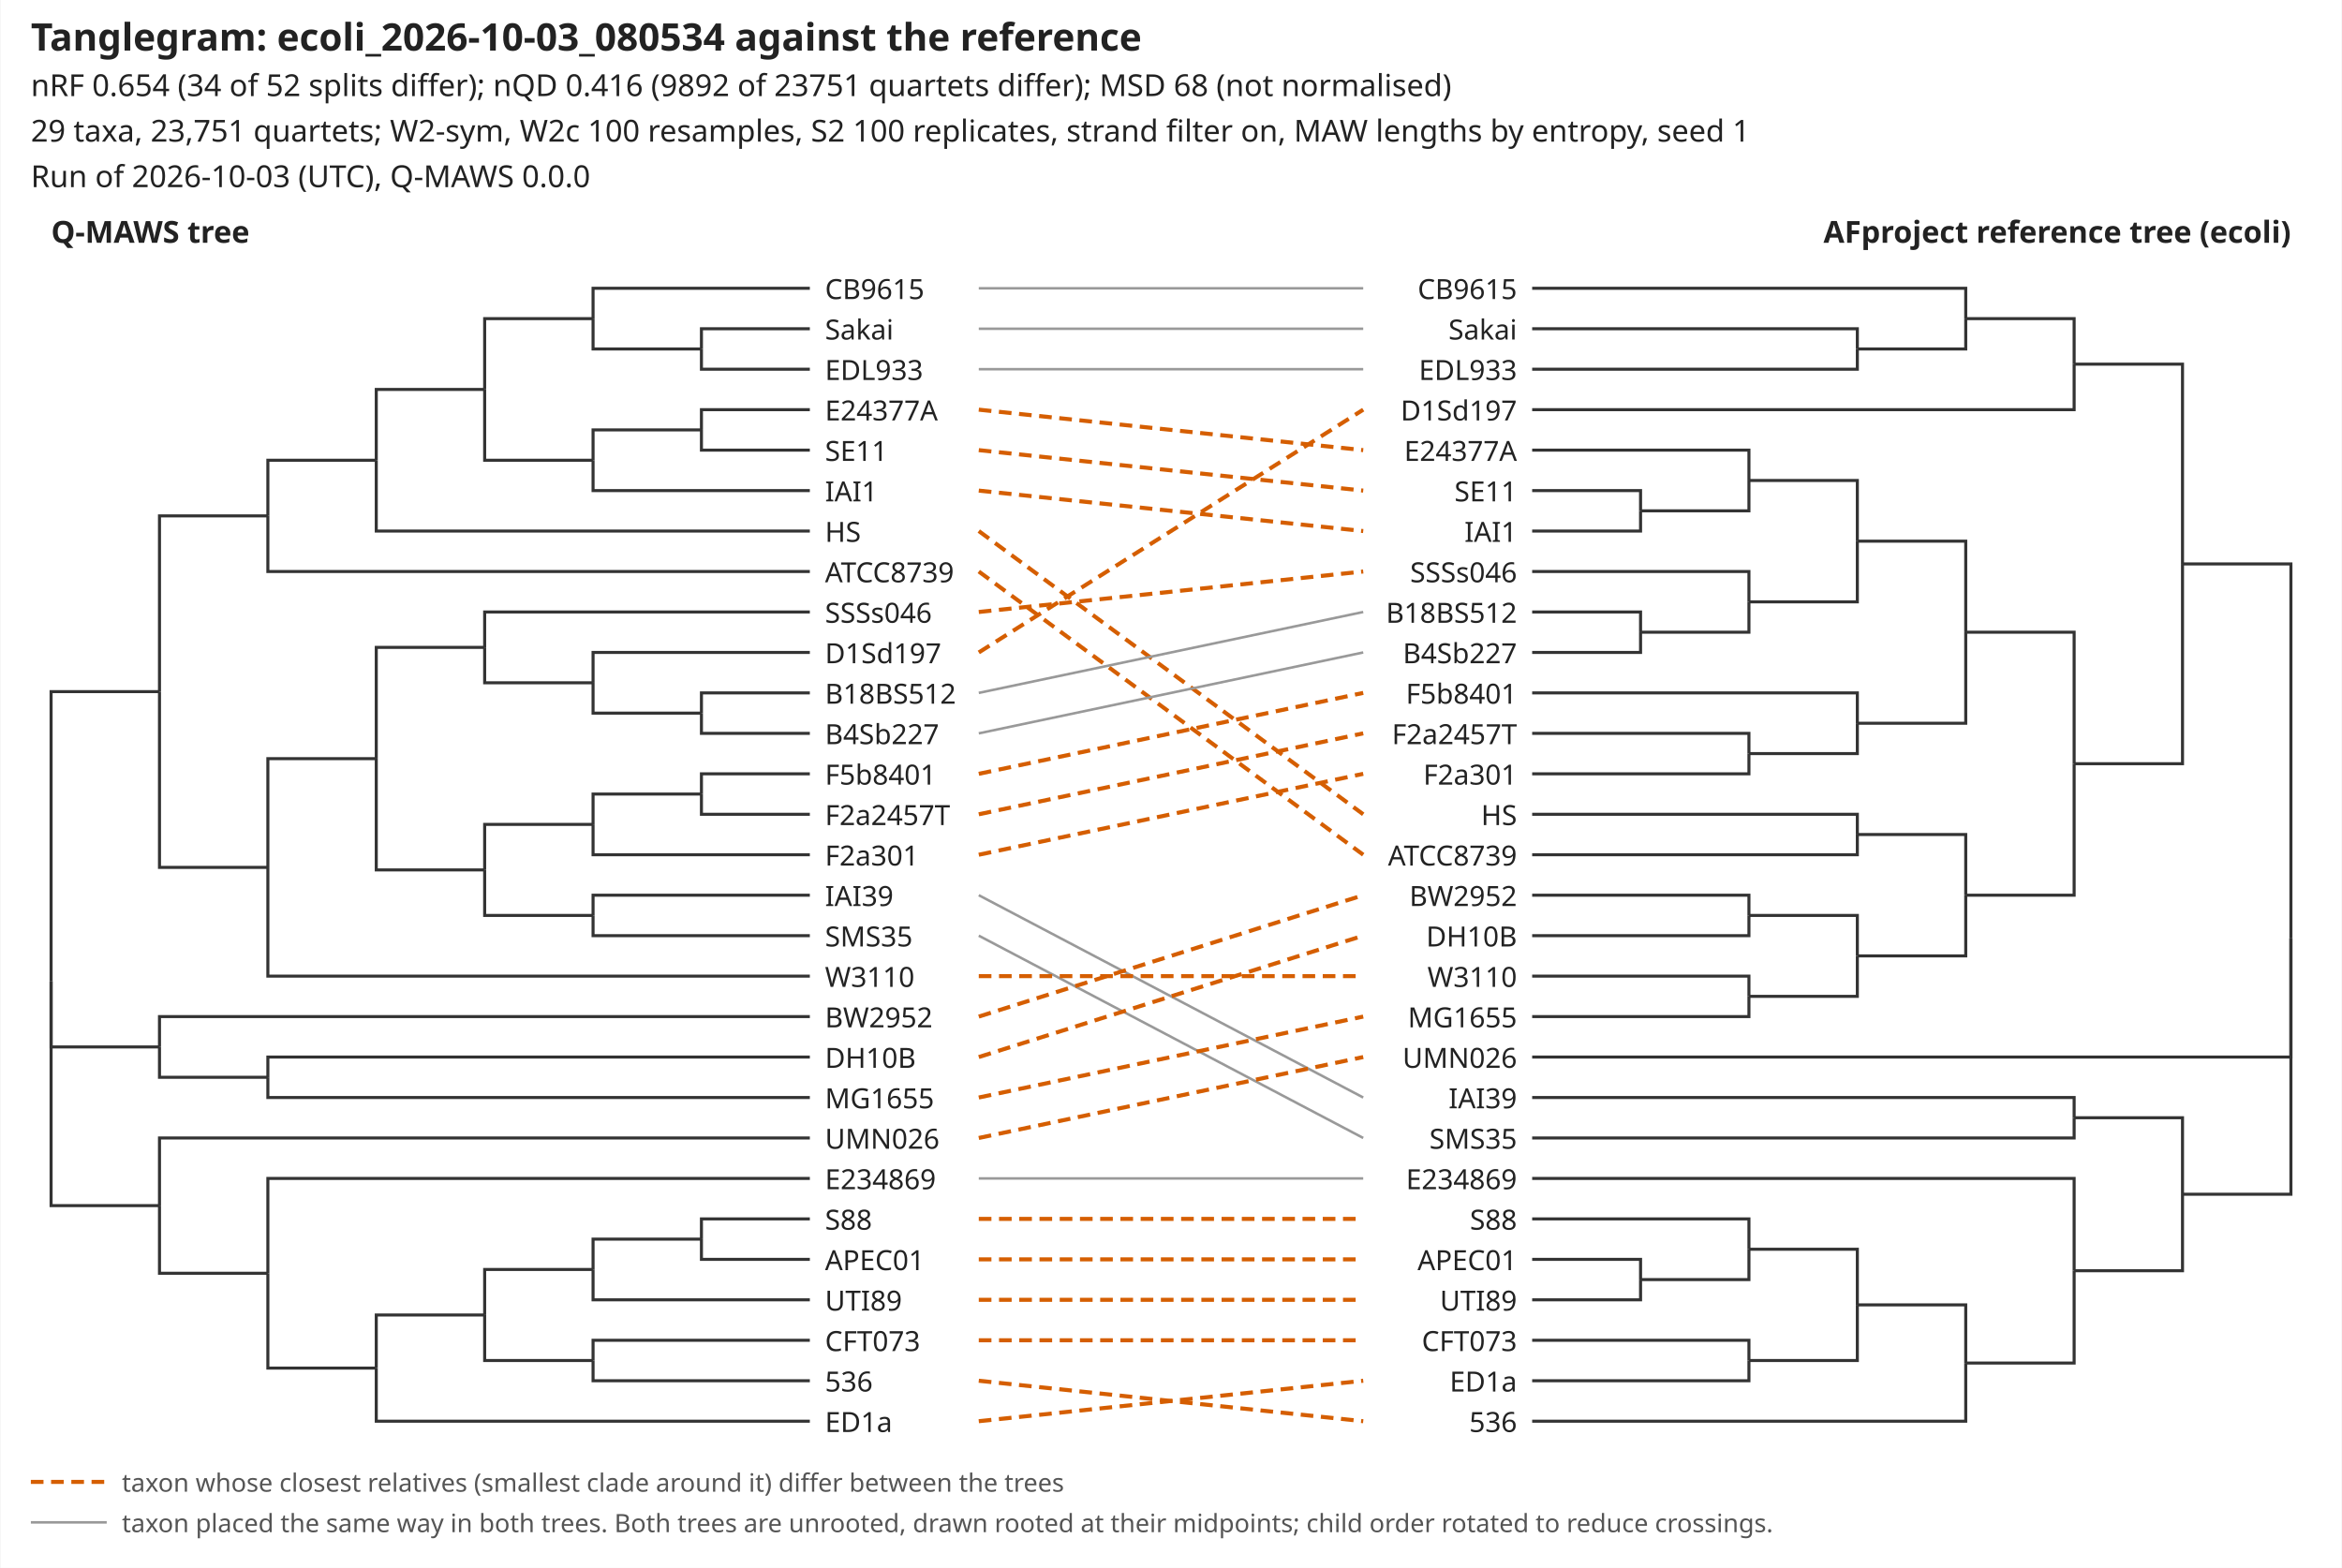
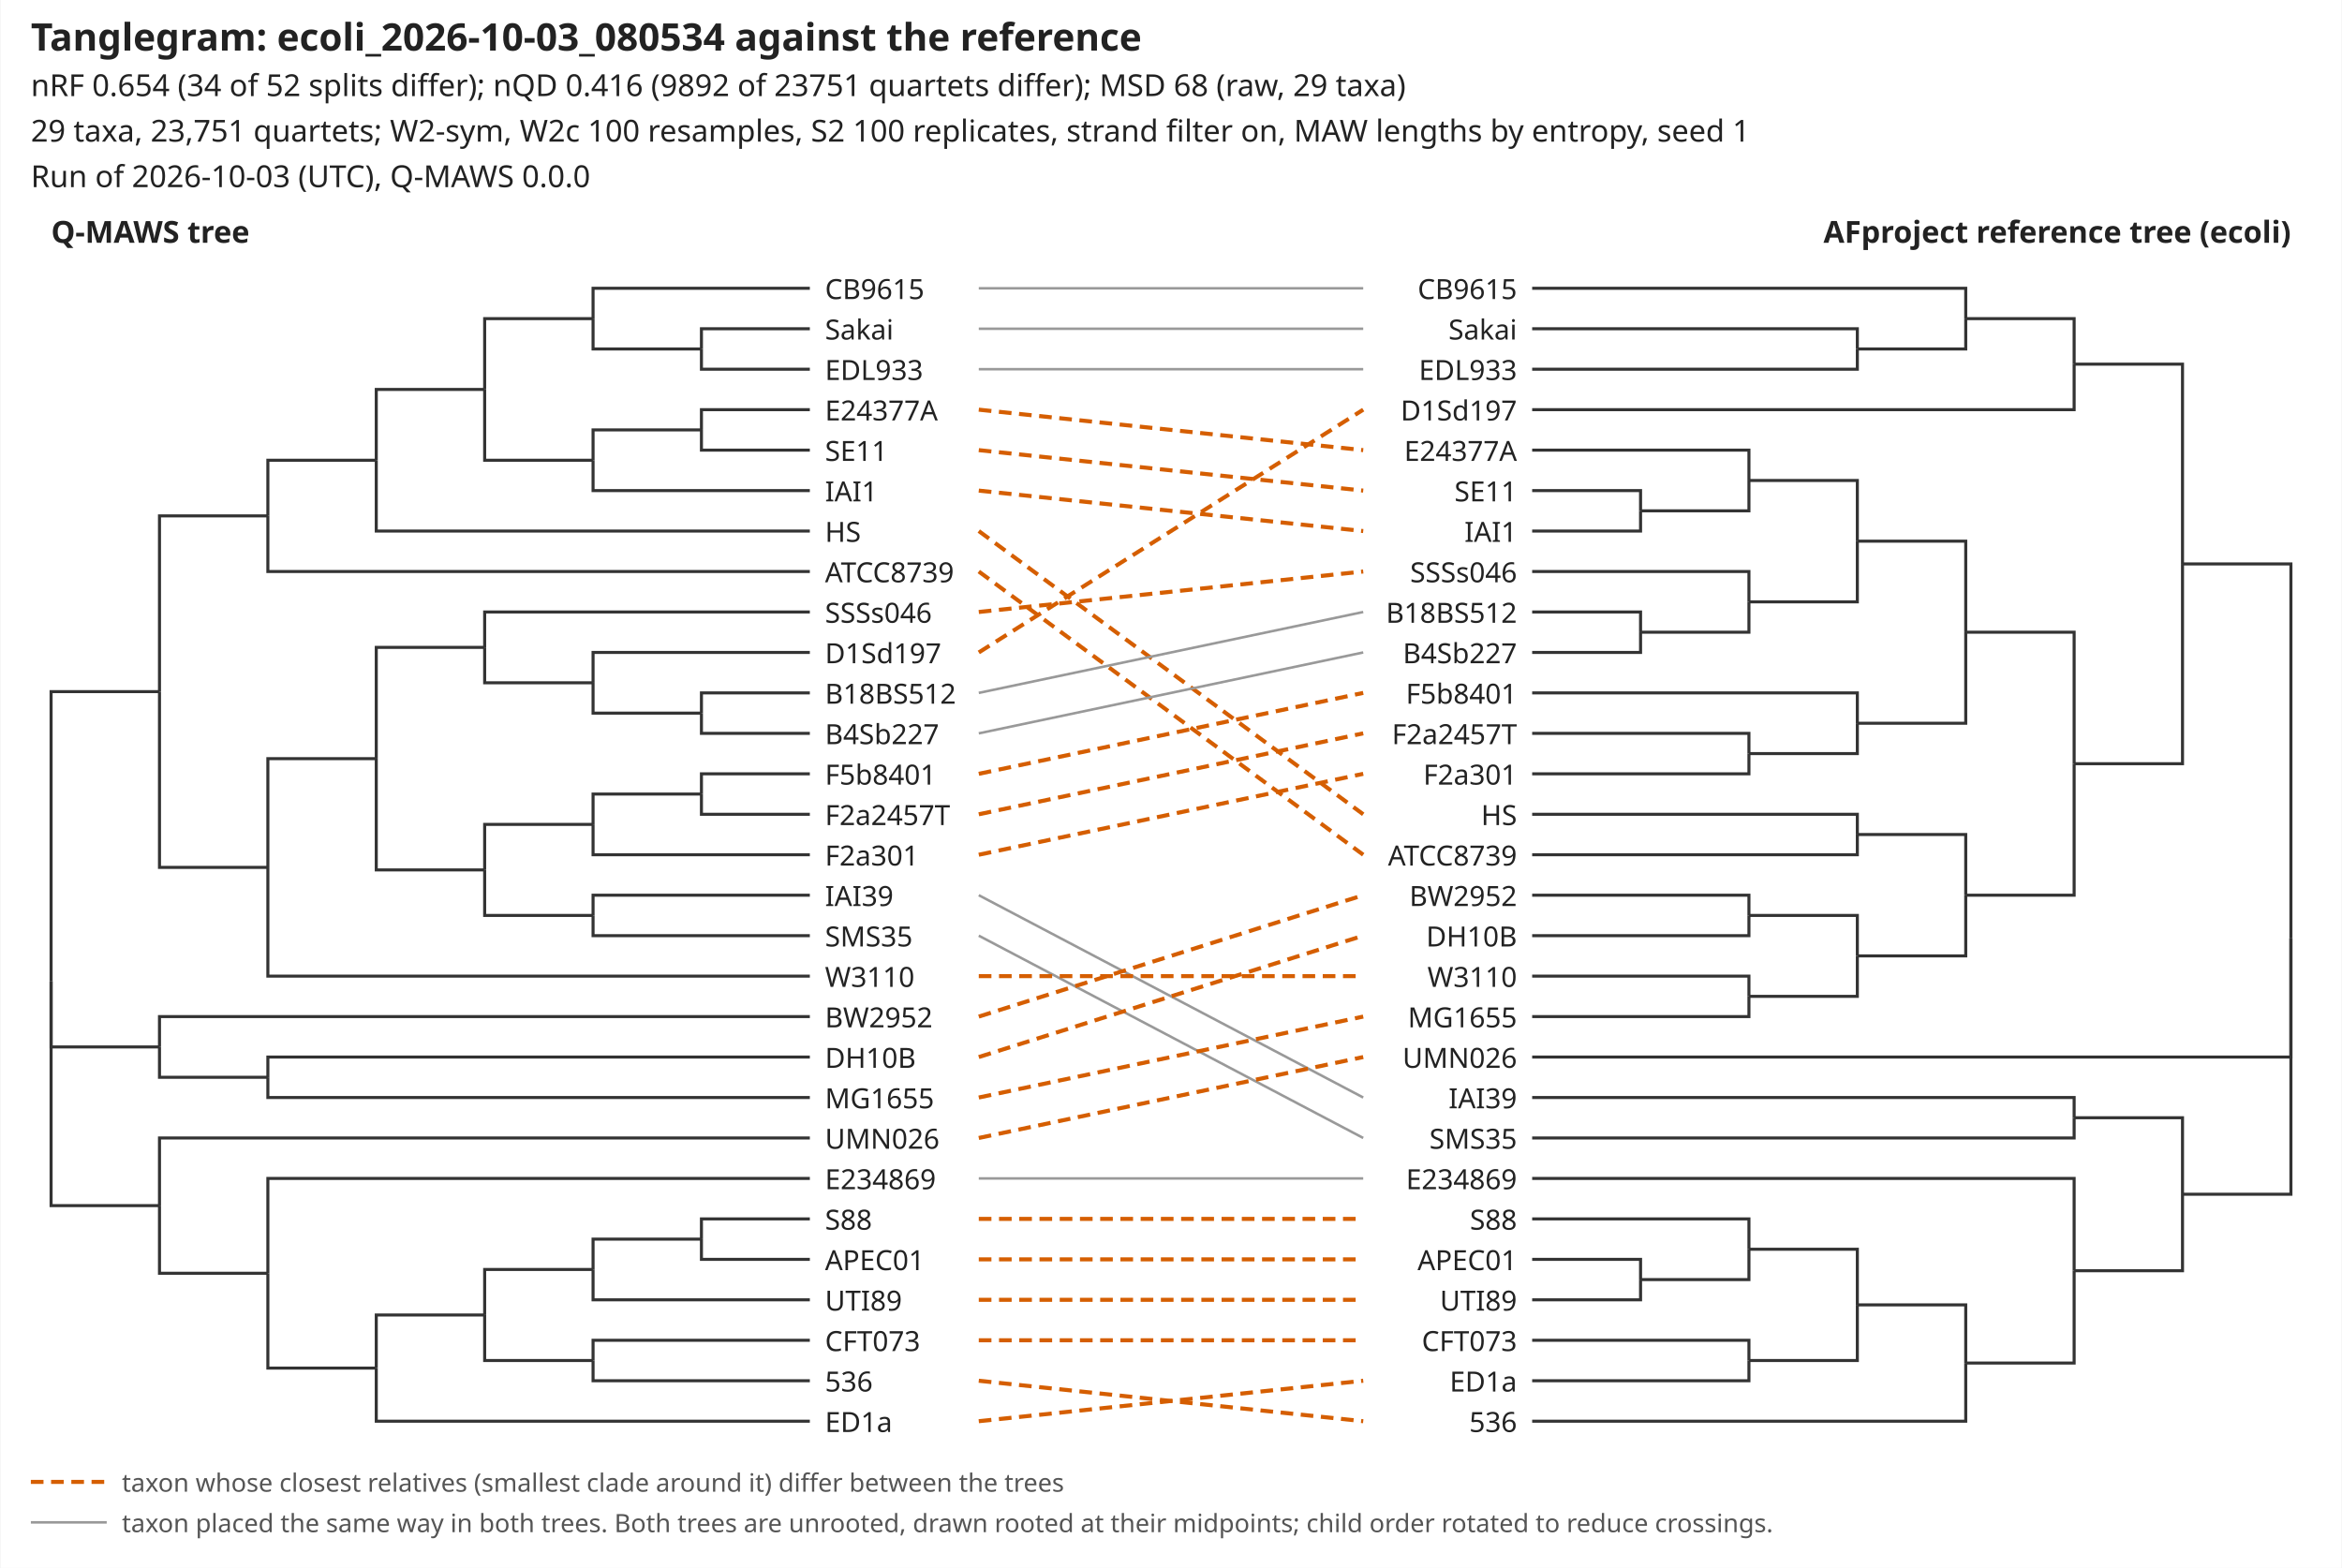
<svg xmlns="http://www.w3.org/2000/svg" width="926" height="620" viewBox="0 0 925.6 620.0" font-family="sans-serif">
  <rect width="925.6" height="620.0" fill="#ffffff" />
  <text x="12" y="20.0" font-size="15" font-weight="bold" fill="#222222">Tanglegram: ecoli_2026-10-03_080534 against the reference</text>
-   <text x="12" y="38.0" font-size="12" font-weight="normal" fill="#222222">nRF 0.654 (34 of 52 splits differ); nQD 0.416 (9892 of 23751 quartets differ); MSD 68 (not normalised)</text>
+   <text x="12" y="38.0" font-size="12" font-weight="normal" fill="#222222">nRF 0.654 (34 of 52 splits differ); nQD 0.416 (9892 of 23751 quartets differ); MSD 68 (raw, 29 taxa)</text>
  <text x="12" y="56.0" font-size="12" font-weight="normal" fill="#222222">29 taxa, 23,751 quartets; W2-sym, W2c 100 resamples, S2 100 replicates, strand filter on, MAW lengths by entropy, seed 1</text>
  <text x="12" y="74.0" font-size="12" font-weight="normal" fill="#222222">Run of 2026-10-03 (UTC), Q-MAWS 0.0.0</text>
  <text x="20" y="96.0" font-size="12" font-weight="bold" fill="#222222">Q-MAWS tree</text>
  <text x="905.6" y="96.0" font-size="12" font-weight="bold" fill="#222222" text-anchor="end">AFproject reference tree (ecoli)</text>
  <g fill="none" stroke="#333333" stroke-width="1.2">
    <path d="M20.00,388.08 V273.50 H62.86" />
    <path d="M20.00,388.08 V414.00 H62.86" />
    <path d="M20.00,388.08 V476.75 H62.86" />
    <path d="M62.86,476.75 V450.00 H320.00" />
    <path d="M62.86,476.75 V503.50 H105.71" />
    <path d="M105.71,503.50 V466.00 H320.00" />
    <path d="M105.71,503.50 V541.00 H148.57" />
    <path d="M148.57,541.00 V520.00 H191.43" />
    <path d="M148.57,541.00 V562.00 H320.00" />
    <path d="M191.43,520.00 V502.00 H234.29" />
    <path d="M191.43,520.00 V538.00 H234.29" />
    <path d="M234.29,502.00 V490.00 H277.14" />
    <path d="M234.29,502.00 V514.00 H320.00" />
    <path d="M277.14,490.00 V482.00 H320.00" />
    <path d="M277.14,490.00 V498.00 H320.00" />
    <path d="M234.29,538.00 V530.00 H320.00" />
    <path d="M234.29,538.00 V546.00 H320.00" />
    <path d="M62.86,414.00 V402.00 H320.00" />
    <path d="M62.86,414.00 V426.00 H105.71" />
    <path d="M105.71,426.00 V418.00 H320.00" />
    <path d="M105.71,426.00 V434.00 H320.00" />
    <path d="M62.86,273.50 V204.00 H105.71" />
    <path d="M62.86,273.50 V343.00 H105.71" />
    <path d="M105.71,343.00 V300.00 H148.57" />
    <path d="M105.71,343.00 V386.00 H320.00" />
    <path d="M148.57,300.00 V256.00 H191.43" />
    <path d="M148.57,300.00 V344.00 H191.43" />
    <path d="M191.43,344.00 V326.00 H234.29" />
    <path d="M191.43,344.00 V362.00 H234.29" />
    <path d="M234.29,326.00 V314.00 H277.14" />
    <path d="M234.29,326.00 V338.00 H320.00" />
    <path d="M277.14,314.00 V306.00 H320.00" />
    <path d="M277.14,314.00 V322.00 H320.00" />
    <path d="M234.29,362.00 V354.00 H320.00" />
    <path d="M234.29,362.00 V370.00 H320.00" />
    <path d="M191.43,256.00 V242.00 H320.00" />
    <path d="M191.43,256.00 V270.00 H234.29" />
    <path d="M234.29,270.00 V258.00 H320.00" />
    <path d="M234.29,270.00 V282.00 H277.14" />
    <path d="M277.14,282.00 V274.00 H320.00" />
    <path d="M277.14,282.00 V290.00 H320.00" />
    <path d="M105.71,204.00 V182.00 H148.57" />
    <path d="M105.71,204.00 V226.00 H320.00" />
    <path d="M148.57,182.00 V154.00 H191.43" />
    <path d="M148.57,182.00 V210.00 H320.00" />
    <path d="M191.43,154.00 V126.00 H234.29" />
    <path d="M191.43,154.00 V182.00 H234.29" />
    <path d="M234.29,126.00 V114.00 H320.00" />
    <path d="M234.29,126.00 V138.00 H277.14" />
    <path d="M277.14,138.00 V130.00 H320.00" />
    <path d="M277.14,138.00 V146.00 H320.00" />
    <path d="M234.29,182.00 V170.00 H277.14" />
    <path d="M234.29,182.00 V194.00 H320.00" />
    <path d="M277.14,170.00 V162.00 H320.00" />
    <path d="M277.14,170.00 V178.00 H320.00" />
  </g>
  <g fill="none" stroke="#333333" stroke-width="1.2">
    <path d="M905.60,371.08 V223.00 H862.74" />
    <path d="M905.60,371.08 V418.00 H605.60" />
    <path d="M905.60,371.08 V472.25 H862.74" />
    <path d="M862.74,223.00 V144.00 H819.89" />
    <path d="M862.74,223.00 V302.00 H819.89" />
    <path d="M819.89,144.00 V126.00 H777.03" />
    <path d="M819.89,144.00 V162.00 H605.60" />
    <path d="M777.03,126.00 V114.00 H605.60" />
    <path d="M777.03,126.00 V138.00 H734.17" />
    <path d="M734.17,138.00 V130.00 H605.60" />
    <path d="M734.17,138.00 V146.00 H605.60" />
    <path d="M819.89,302.00 V250.00 H777.03" />
    <path d="M819.89,302.00 V354.00 H777.03" />
    <path d="M777.03,250.00 V214.00 H734.17" />
    <path d="M777.03,250.00 V286.00 H734.17" />
    <path d="M734.17,214.00 V190.00 H691.31" />
    <path d="M734.17,214.00 V238.00 H691.31" />
    <path d="M691.31,238.00 V226.00 H605.60" />
    <path d="M691.31,238.00 V250.00 H648.46" />
    <path d="M648.46,250.00 V242.00 H605.60" />
    <path d="M648.46,250.00 V258.00 H605.60" />
    <path d="M691.31,190.00 V178.00 H605.60" />
    <path d="M691.31,190.00 V202.00 H648.46" />
    <path d="M648.46,202.00 V194.00 H605.60" />
    <path d="M648.46,202.00 V210.00 H605.60" />
    <path d="M734.17,286.00 V274.00 H605.60" />
    <path d="M734.17,286.00 V298.00 H691.31" />
    <path d="M691.31,298.00 V290.00 H605.60" />
    <path d="M691.31,298.00 V306.00 H605.60" />
    <path d="M777.03,354.00 V330.00 H734.17" />
    <path d="M777.03,354.00 V378.00 H734.17" />
    <path d="M734.17,330.00 V322.00 H605.60" />
    <path d="M734.17,330.00 V338.00 H605.60" />
    <path d="M734.17,378.00 V362.00 H691.31" />
    <path d="M734.17,378.00 V394.00 H691.31" />
    <path d="M691.31,362.00 V354.00 H605.60" />
    <path d="M691.31,362.00 V370.00 H605.60" />
    <path d="M691.31,394.00 V386.00 H605.60" />
    <path d="M691.31,394.00 V402.00 H605.60" />
    <path d="M862.74,472.25 V442.00 H819.89" />
    <path d="M862.74,472.25 V502.50 H819.89" />
    <path d="M819.89,442.00 V434.00 H605.60" />
    <path d="M819.89,442.00 V450.00 H605.60" />
    <path d="M819.89,502.50 V466.00 H605.60" />
    <path d="M819.89,502.50 V539.00 H777.03" />
    <path d="M777.03,539.00 V516.00 H734.17" />
    <path d="M777.03,539.00 V562.00 H605.60" />
    <path d="M734.17,516.00 V494.00 H691.31" />
    <path d="M734.17,516.00 V538.00 H691.31" />
    <path d="M691.31,494.00 V482.00 H605.60" />
    <path d="M691.31,494.00 V506.00 H648.46" />
    <path d="M648.46,506.00 V498.00 H605.60" />
    <path d="M648.46,506.00 V514.00 H605.60" />
    <path d="M691.31,538.00 V530.00 H605.60" />
    <path d="M691.31,538.00 V546.00 H605.60" />
  </g>
  <text x="326.0" y="114.0" font-size="11" fill="#222222" dominant-baseline="central">CB9615</text>
  <line x1="386.8" y1="114.0" x2="538.8" y2="114.0" stroke="#999999" stroke-width="1" />
  <text x="326.0" y="130.0" font-size="11" fill="#222222" dominant-baseline="central">Sakai</text>
  <line x1="386.8" y1="130.0" x2="538.8" y2="130.0" stroke="#999999" stroke-width="1" />
  <text x="326.0" y="146.0" font-size="11" fill="#222222" dominant-baseline="central">EDL933</text>
  <line x1="386.8" y1="146.0" x2="538.8" y2="146.0" stroke="#999999" stroke-width="1" />
  <text x="326.0" y="162.0" font-size="11" fill="#222222" dominant-baseline="central">E24377A</text>
  <line x1="386.8" y1="162.0" x2="538.8" y2="178.0" stroke="#d55e00" stroke-width="1.6" stroke-dasharray="5 3" />
  <text x="326.0" y="178.0" font-size="11" fill="#222222" dominant-baseline="central">SE11</text>
  <line x1="386.8" y1="178.0" x2="538.8" y2="194.0" stroke="#d55e00" stroke-width="1.6" stroke-dasharray="5 3" />
  <text x="326.0" y="194.0" font-size="11" fill="#222222" dominant-baseline="central">IAI1</text>
  <line x1="386.8" y1="194.0" x2="538.8" y2="210.0" stroke="#d55e00" stroke-width="1.6" stroke-dasharray="5 3" />
  <text x="326.0" y="210.0" font-size="11" fill="#222222" dominant-baseline="central">HS</text>
  <line x1="386.8" y1="210.0" x2="538.8" y2="322.0" stroke="#d55e00" stroke-width="1.6" stroke-dasharray="5 3" />
  <text x="326.0" y="226.0" font-size="11" fill="#222222" dominant-baseline="central">ATCC8739</text>
  <line x1="386.8" y1="226.0" x2="538.8" y2="338.0" stroke="#d55e00" stroke-width="1.6" stroke-dasharray="5 3" />
  <text x="326.0" y="242.0" font-size="11" fill="#222222" dominant-baseline="central">SSSs046</text>
  <line x1="386.8" y1="242.0" x2="538.8" y2="226.0" stroke="#d55e00" stroke-width="1.6" stroke-dasharray="5 3" />
  <text x="326.0" y="258.0" font-size="11" fill="#222222" dominant-baseline="central">D1Sd197</text>
  <line x1="386.8" y1="258.0" x2="538.8" y2="162.0" stroke="#d55e00" stroke-width="1.6" stroke-dasharray="5 3" />
  <text x="326.0" y="274.0" font-size="11" fill="#222222" dominant-baseline="central">B18BS512</text>
  <line x1="386.8" y1="274.0" x2="538.8" y2="242.0" stroke="#999999" stroke-width="1" />
  <text x="326.0" y="290.0" font-size="11" fill="#222222" dominant-baseline="central">B4Sb227</text>
  <line x1="386.8" y1="290.0" x2="538.8" y2="258.0" stroke="#999999" stroke-width="1" />
  <text x="326.0" y="306.0" font-size="11" fill="#222222" dominant-baseline="central">F5b8401</text>
  <line x1="386.8" y1="306.0" x2="538.8" y2="274.0" stroke="#d55e00" stroke-width="1.6" stroke-dasharray="5 3" />
  <text x="326.0" y="322.0" font-size="11" fill="#222222" dominant-baseline="central">F2a2457T</text>
  <line x1="386.8" y1="322.0" x2="538.8" y2="290.0" stroke="#d55e00" stroke-width="1.6" stroke-dasharray="5 3" />
  <text x="326.0" y="338.0" font-size="11" fill="#222222" dominant-baseline="central">F2a301</text>
  <line x1="386.8" y1="338.0" x2="538.8" y2="306.0" stroke="#d55e00" stroke-width="1.6" stroke-dasharray="5 3" />
  <text x="326.0" y="354.0" font-size="11" fill="#222222" dominant-baseline="central">IAI39</text>
  <line x1="386.8" y1="354.0" x2="538.8" y2="434.0" stroke="#999999" stroke-width="1" />
  <text x="326.0" y="370.0" font-size="11" fill="#222222" dominant-baseline="central">SMS35</text>
  <line x1="386.8" y1="370.0" x2="538.8" y2="450.0" stroke="#999999" stroke-width="1" />
  <text x="326.0" y="386.0" font-size="11" fill="#222222" dominant-baseline="central">W3110</text>
  <line x1="386.8" y1="386.0" x2="538.8" y2="386.0" stroke="#d55e00" stroke-width="1.6" stroke-dasharray="5 3" />
  <text x="326.0" y="402.0" font-size="11" fill="#222222" dominant-baseline="central">BW2952</text>
  <line x1="386.8" y1="402.0" x2="538.8" y2="354.0" stroke="#d55e00" stroke-width="1.6" stroke-dasharray="5 3" />
  <text x="326.0" y="418.0" font-size="11" fill="#222222" dominant-baseline="central">DH10B</text>
  <line x1="386.8" y1="418.0" x2="538.8" y2="370.0" stroke="#d55e00" stroke-width="1.6" stroke-dasharray="5 3" />
  <text x="326.0" y="434.0" font-size="11" fill="#222222" dominant-baseline="central">MG1655</text>
  <line x1="386.8" y1="434.0" x2="538.8" y2="402.0" stroke="#d55e00" stroke-width="1.6" stroke-dasharray="5 3" />
  <text x="326.0" y="450.0" font-size="11" fill="#222222" dominant-baseline="central">UMN026</text>
  <line x1="386.8" y1="450.0" x2="538.8" y2="418.0" stroke="#d55e00" stroke-width="1.6" stroke-dasharray="5 3" />
  <text x="326.0" y="466.0" font-size="11" fill="#222222" dominant-baseline="central">E234869</text>
  <line x1="386.8" y1="466.0" x2="538.8" y2="466.0" stroke="#999999" stroke-width="1" />
  <text x="326.0" y="482.0" font-size="11" fill="#222222" dominant-baseline="central">S88</text>
  <line x1="386.8" y1="482.0" x2="538.8" y2="482.0" stroke="#d55e00" stroke-width="1.6" stroke-dasharray="5 3" />
  <text x="326.0" y="498.0" font-size="11" fill="#222222" dominant-baseline="central">APEC01</text>
  <line x1="386.8" y1="498.0" x2="538.8" y2="498.0" stroke="#d55e00" stroke-width="1.6" stroke-dasharray="5 3" />
  <text x="326.0" y="514.0" font-size="11" fill="#222222" dominant-baseline="central">UTI89</text>
  <line x1="386.8" y1="514.0" x2="538.8" y2="514.0" stroke="#d55e00" stroke-width="1.6" stroke-dasharray="5 3" />
  <text x="326.0" y="530.0" font-size="11" fill="#222222" dominant-baseline="central">CFT073</text>
  <line x1="386.8" y1="530.0" x2="538.8" y2="530.0" stroke="#d55e00" stroke-width="1.6" stroke-dasharray="5 3" />
  <text x="326.0" y="546.0" font-size="11" fill="#222222" dominant-baseline="central">536</text>
  <line x1="386.8" y1="546.0" x2="538.8" y2="562.0" stroke="#d55e00" stroke-width="1.6" stroke-dasharray="5 3" />
  <text x="326.0" y="562.0" font-size="11" fill="#222222" dominant-baseline="central">ED1a</text>
  <line x1="386.8" y1="562.0" x2="538.8" y2="546.0" stroke="#d55e00" stroke-width="1.6" stroke-dasharray="5 3" />
  <text x="599.6" y="114.0" font-size="11" fill="#222222" text-anchor="end" dominant-baseline="central">CB9615</text>
  <text x="599.6" y="130.0" font-size="11" fill="#222222" text-anchor="end" dominant-baseline="central">Sakai</text>
  <text x="599.6" y="146.0" font-size="11" fill="#222222" text-anchor="end" dominant-baseline="central">EDL933</text>
  <text x="599.6" y="162.0" font-size="11" fill="#222222" text-anchor="end" dominant-baseline="central">D1Sd197</text>
  <text x="599.6" y="178.0" font-size="11" fill="#222222" text-anchor="end" dominant-baseline="central">E24377A</text>
  <text x="599.6" y="194.0" font-size="11" fill="#222222" text-anchor="end" dominant-baseline="central">SE11</text>
  <text x="599.6" y="210.0" font-size="11" fill="#222222" text-anchor="end" dominant-baseline="central">IAI1</text>
  <text x="599.6" y="226.0" font-size="11" fill="#222222" text-anchor="end" dominant-baseline="central">SSSs046</text>
  <text x="599.6" y="242.0" font-size="11" fill="#222222" text-anchor="end" dominant-baseline="central">B18BS512</text>
  <text x="599.6" y="258.0" font-size="11" fill="#222222" text-anchor="end" dominant-baseline="central">B4Sb227</text>
  <text x="599.6" y="274.0" font-size="11" fill="#222222" text-anchor="end" dominant-baseline="central">F5b8401</text>
  <text x="599.6" y="290.0" font-size="11" fill="#222222" text-anchor="end" dominant-baseline="central">F2a2457T</text>
  <text x="599.6" y="306.0" font-size="11" fill="#222222" text-anchor="end" dominant-baseline="central">F2a301</text>
  <text x="599.6" y="322.0" font-size="11" fill="#222222" text-anchor="end" dominant-baseline="central">HS</text>
  <text x="599.6" y="338.0" font-size="11" fill="#222222" text-anchor="end" dominant-baseline="central">ATCC8739</text>
  <text x="599.6" y="354.0" font-size="11" fill="#222222" text-anchor="end" dominant-baseline="central">BW2952</text>
  <text x="599.6" y="370.0" font-size="11" fill="#222222" text-anchor="end" dominant-baseline="central">DH10B</text>
  <text x="599.6" y="386.0" font-size="11" fill="#222222" text-anchor="end" dominant-baseline="central">W3110</text>
  <text x="599.6" y="402.0" font-size="11" fill="#222222" text-anchor="end" dominant-baseline="central">MG1655</text>
  <text x="599.6" y="418.0" font-size="11" fill="#222222" text-anchor="end" dominant-baseline="central">UMN026</text>
  <text x="599.6" y="434.0" font-size="11" fill="#222222" text-anchor="end" dominant-baseline="central">IAI39</text>
  <text x="599.6" y="450.0" font-size="11" fill="#222222" text-anchor="end" dominant-baseline="central">SMS35</text>
  <text x="599.6" y="466.0" font-size="11" fill="#222222" text-anchor="end" dominant-baseline="central">E234869</text>
  <text x="599.6" y="482.0" font-size="11" fill="#222222" text-anchor="end" dominant-baseline="central">S88</text>
  <text x="599.6" y="498.0" font-size="11" fill="#222222" text-anchor="end" dominant-baseline="central">APEC01</text>
  <text x="599.6" y="514.0" font-size="11" fill="#222222" text-anchor="end" dominant-baseline="central">UTI89</text>
  <text x="599.6" y="530.0" font-size="11" fill="#222222" text-anchor="end" dominant-baseline="central">CFT073</text>
  <text x="599.6" y="546.0" font-size="11" fill="#222222" text-anchor="end" dominant-baseline="central">ED1a</text>
  <text x="599.6" y="562.0" font-size="11" fill="#222222" text-anchor="end" dominant-baseline="central">536</text>
  <line x1="12" y1="586.0" x2="42" y2="586.0" stroke="#d55e00" stroke-width="1.6" stroke-dasharray="5 3" />
  <text x="48" y="586.0" font-size="10" fill="#555555" dominant-baseline="central">taxon whose closest relatives (smallest clade around it) differ between the trees</text>
  <line x1="12" y1="602.0" x2="42" y2="602.0" stroke="#999999" />
  <text x="48" y="602.0" font-size="10" fill="#555555" dominant-baseline="central">taxon placed the same way in both trees. Both trees are unrooted, drawn rooted at their midpoints; child order rotated to reduce crossings.</text>
</svg>
